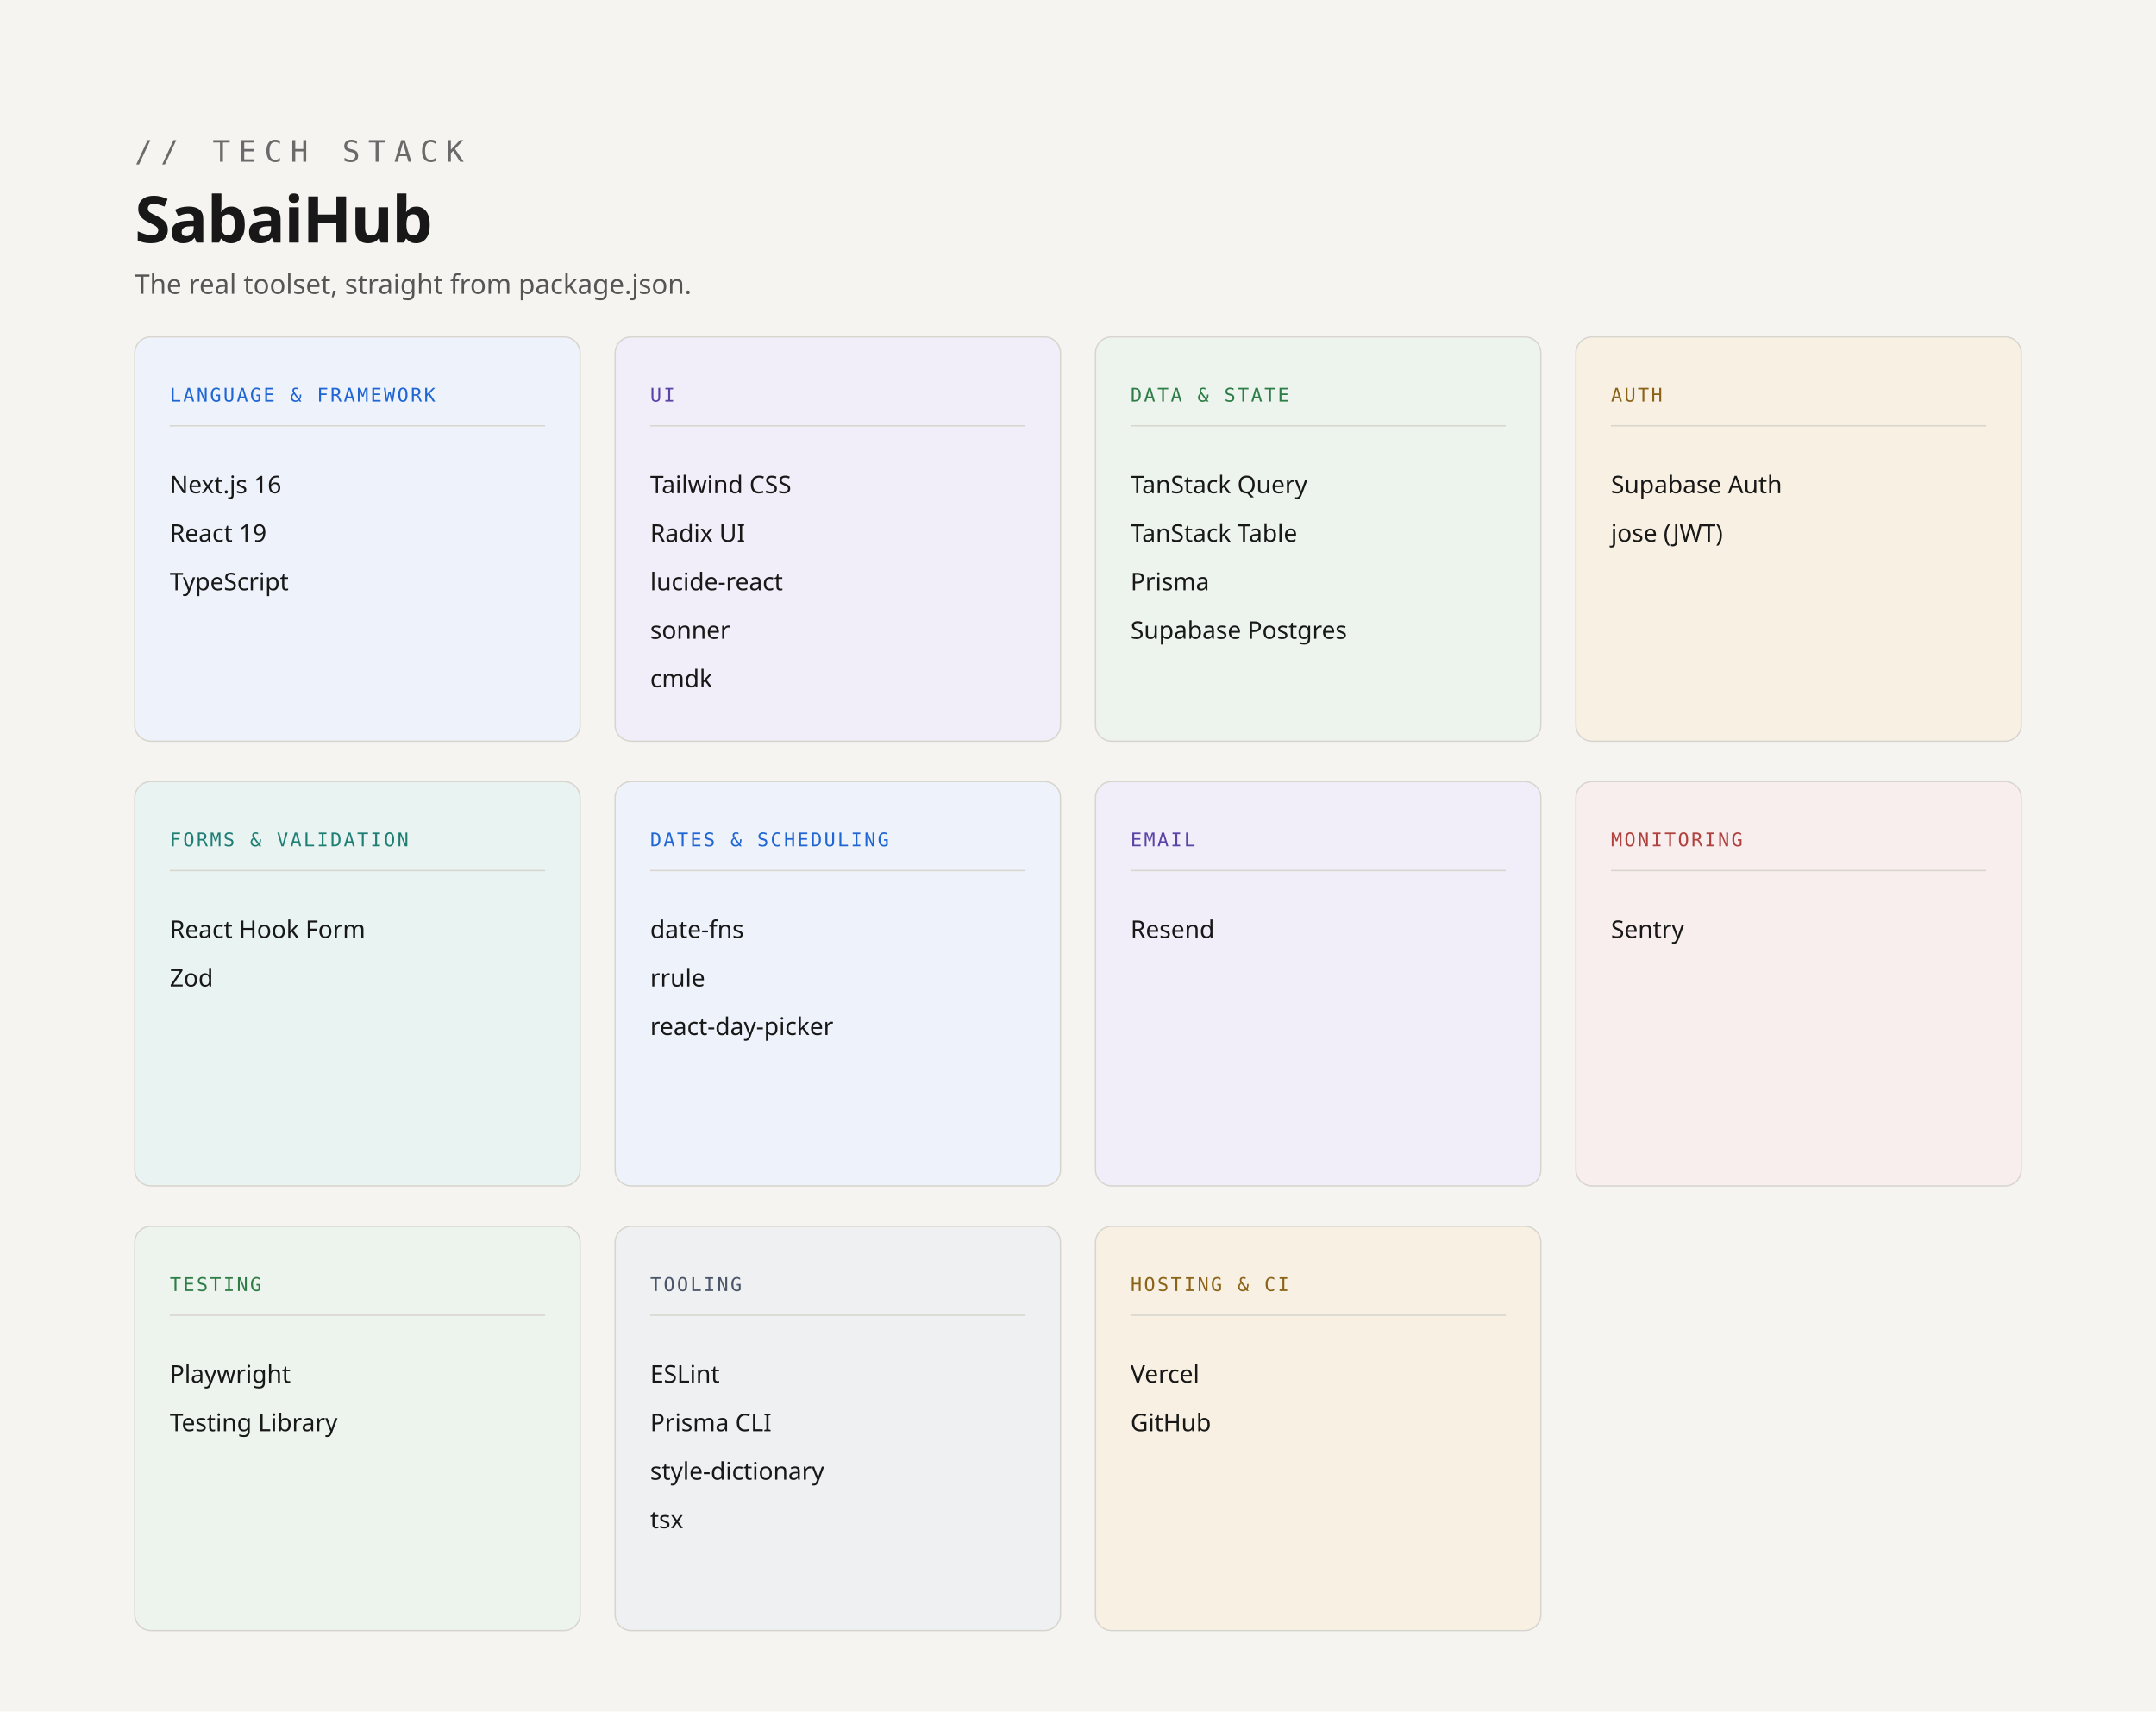
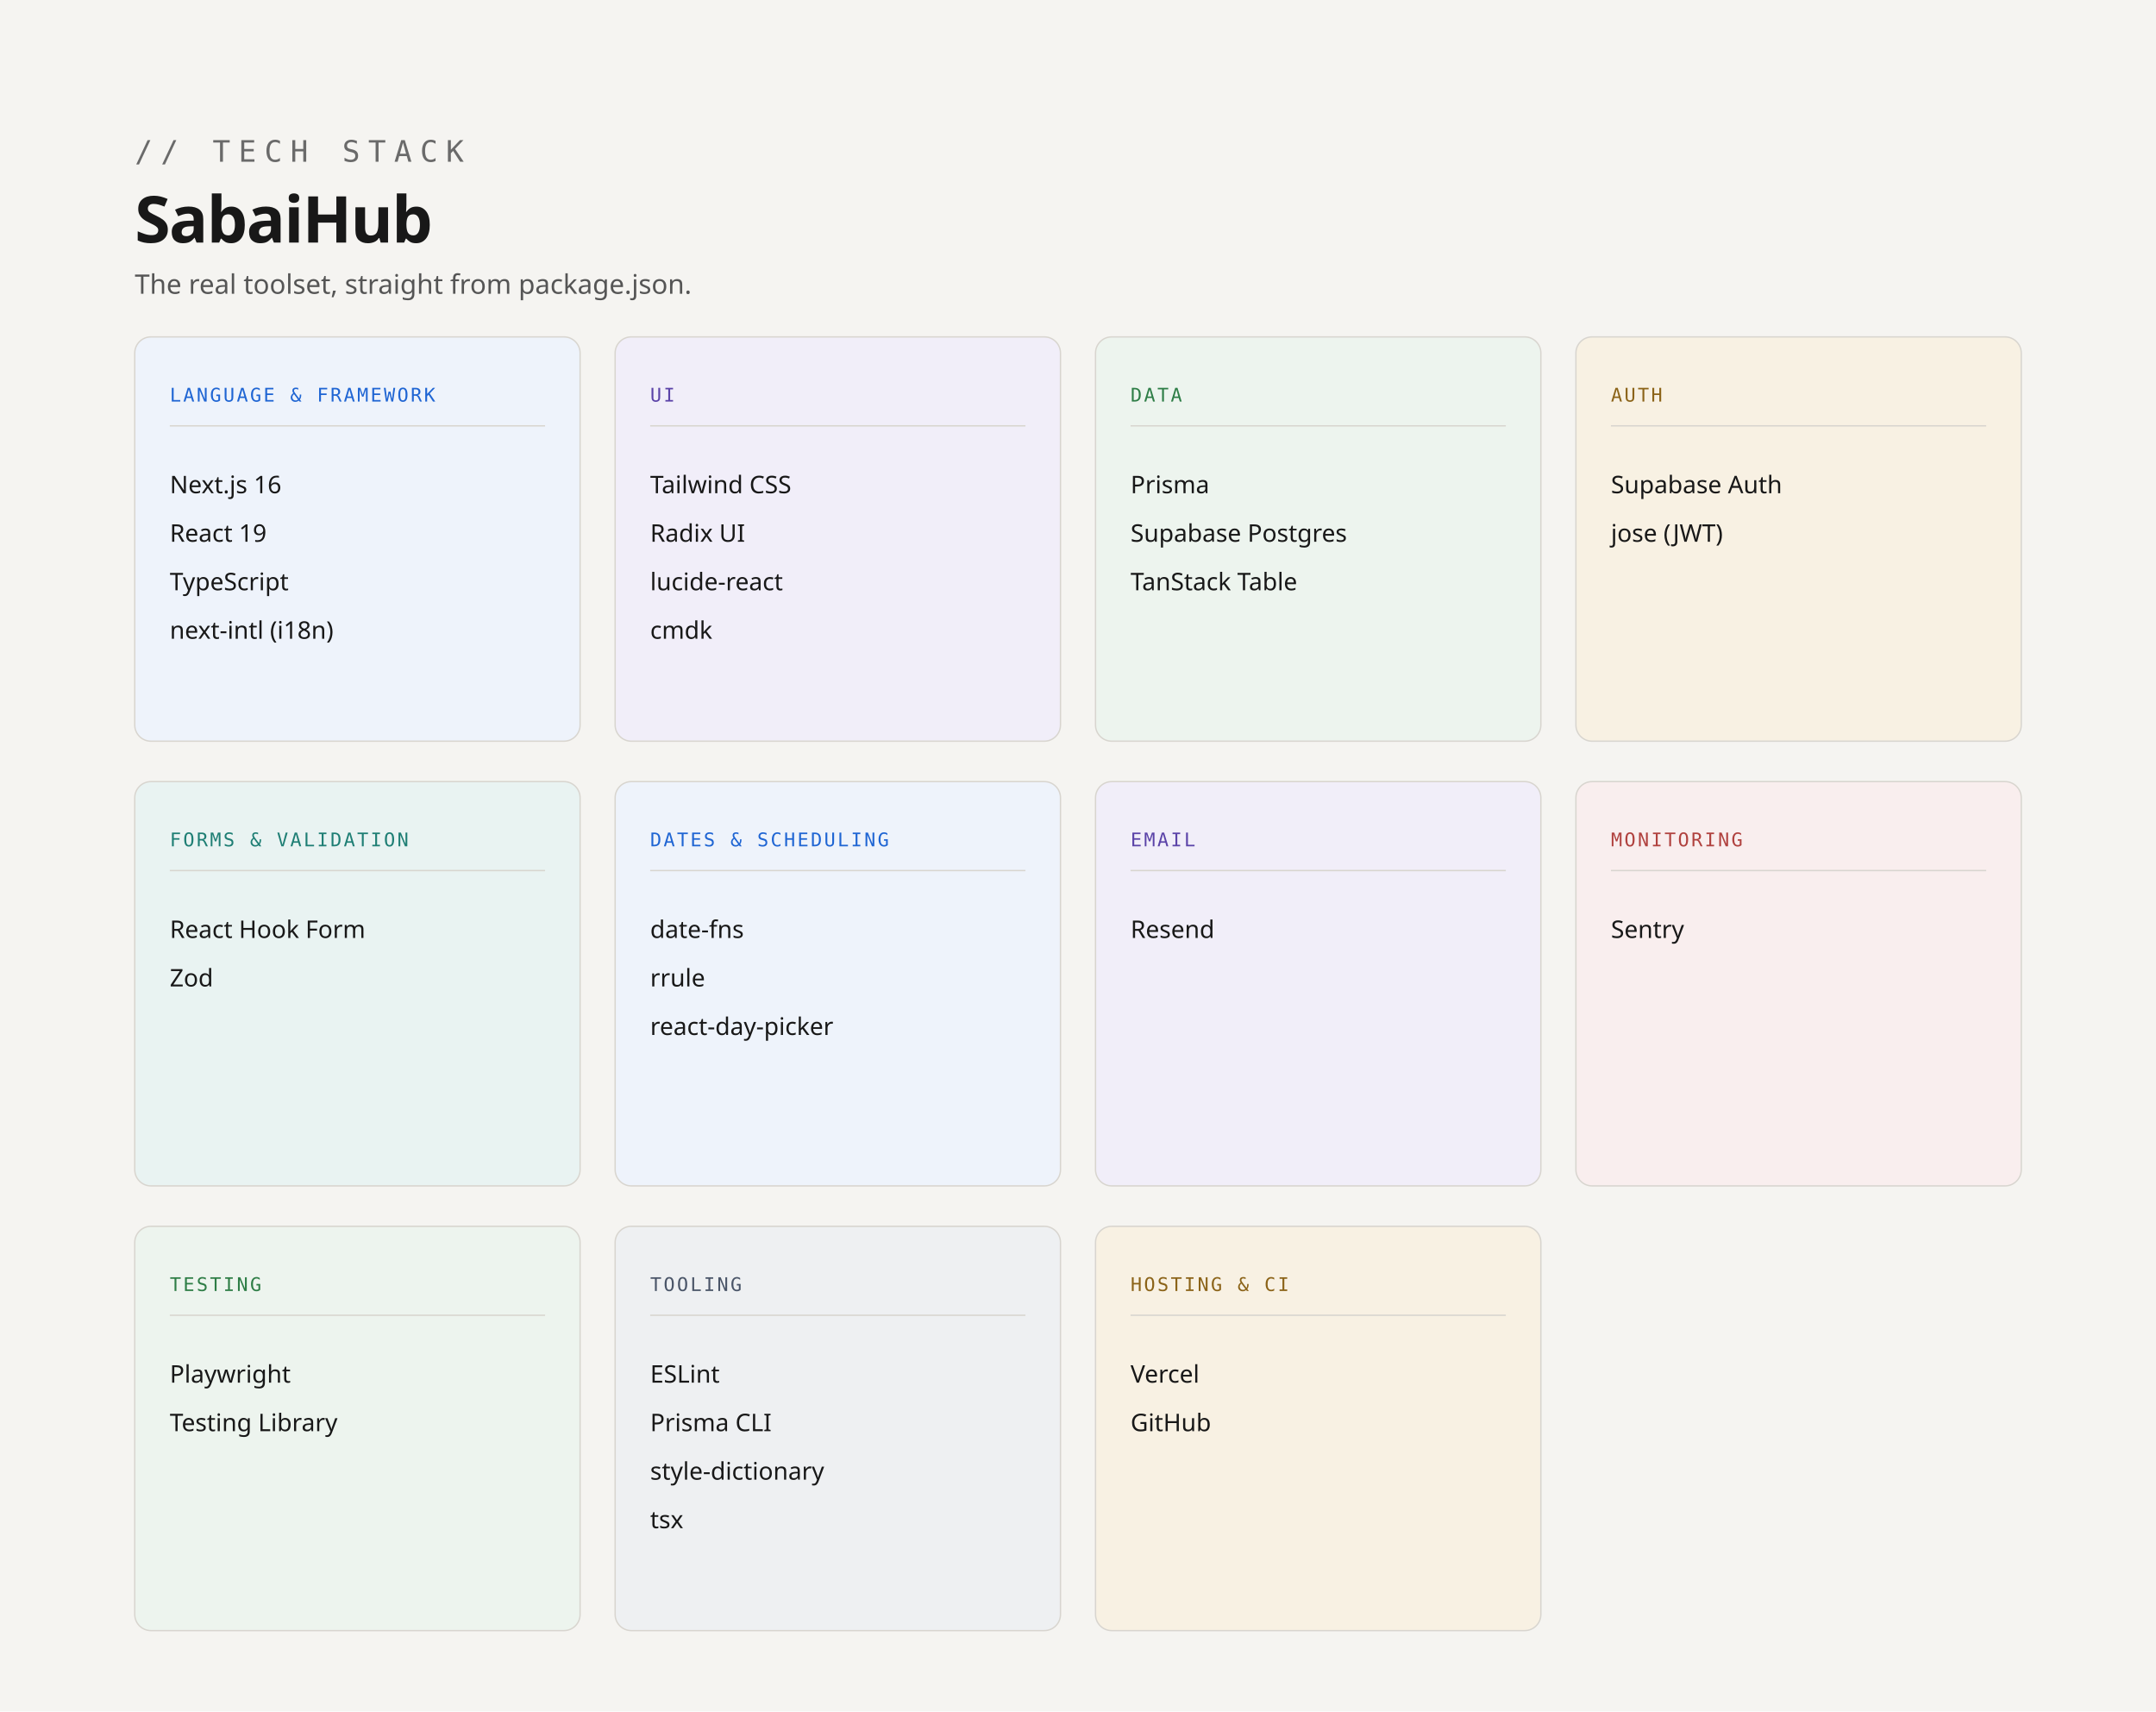
<svg xmlns="http://www.w3.org/2000/svg" viewBox="0 0 1600 1270" width="1600" height="1270" font-family="'Space Grotesk', 'Segoe UI', sans-serif">
  <rect width="1600" height="1270" fill="#F5F4F1" />
  <text x="100" y="120" fill="#6A6A6A" font-family="'JetBrains Mono', monospace" font-size="22" letter-spacing="6">// TECH STACK</text>
  <text x="100" y="180" fill="#181818" font-size="48" font-weight="600" letter-spacing="-1">SabaiHub</text>
  <text x="100" y="218" fill="#555555" font-size="20">The real toolset, straight from package.json.</text>
  <rect x="100" y="250" width="330.5" height="300" rx="12" fill="#EEF3FB" stroke="#D8D5CF" />
  <text x="126" y="298" fill="#1F65D3" font-family="'JetBrains Mono', monospace" font-size="14" letter-spacing="1.5">LANGUAGE &amp; FRAMEWORK</text>
  <line x1="126" y1="316" x2="404.5" y2="316" stroke="#D8D5CF" />
  <text x="126" y="366" fill="#181818" font-size="18" font-family="'Space Grotesk', sans-serif">Next.js 16</text>
  <text x="126" y="402" fill="#181818" font-size="18" font-family="'Space Grotesk', sans-serif">React 19</text>
  <text x="126" y="438" fill="#181818" font-size="18" font-family="'Space Grotesk', sans-serif">TypeScript</text>
+   <text x="126" y="474" fill="#181818" font-size="18" font-family="'Space Grotesk', sans-serif">next-intl (i18n)</text>
  <rect x="456.5" y="250" width="330.5" height="300" rx="12" fill="#F1EEF9" stroke="#D8D5CF" />
  <text x="482.5" y="298" fill="#5B43A8" font-family="'JetBrains Mono', monospace" font-size="14" letter-spacing="1.5">UI</text>
  <line x1="482.5" y1="316" x2="761" y2="316" stroke="#D8D5CF" />
  <text x="482.5" y="366" fill="#181818" font-size="18" font-family="'Space Grotesk', sans-serif">Tailwind CSS</text>
  <text x="482.5" y="402" fill="#181818" font-size="18" font-family="'Space Grotesk', sans-serif">Radix UI</text>
  <text x="482.5" y="438" fill="#181818" font-size="18" font-family="'Space Grotesk', sans-serif">lucide-react</text>
-   <text x="482.5" y="474" fill="#181818" font-size="18" font-family="'Space Grotesk', sans-serif">sonner</text>
-   <text x="482.5" y="510" fill="#181818" font-size="18" font-family="'Space Grotesk', sans-serif">cmdk</text>
+   <text x="482.5" y="474" fill="#181818" font-size="18" font-family="'Space Grotesk', sans-serif">cmdk</text>
  <rect x="813" y="250" width="330.5" height="300" rx="12" fill="#EDF4EE" stroke="#D8D5CF" />
-   <text x="839" y="298" fill="#2E7D46" font-family="'JetBrains Mono', monospace" font-size="14" letter-spacing="1.5">DATA &amp; STATE</text>
+   <text x="839" y="298" fill="#2E7D46" font-family="'JetBrains Mono', monospace" font-size="14" letter-spacing="1.5">DATA</text>
  <line x1="839" y1="316" x2="1117.5" y2="316" stroke="#D8D5CF" />
-   <text x="839" y="366" fill="#181818" font-size="18" font-family="'Space Grotesk', sans-serif">TanStack Query</text>
-   <text x="839" y="402" fill="#181818" font-size="18" font-family="'Space Grotesk', sans-serif">TanStack Table</text>
-   <text x="839" y="438" fill="#181818" font-size="18" font-family="'Space Grotesk', sans-serif">Prisma</text>
-   <text x="839" y="474" fill="#181818" font-size="18" font-family="'Space Grotesk', sans-serif">Supabase Postgres</text>
+   <text x="839" y="366" fill="#181818" font-size="18" font-family="'Space Grotesk', sans-serif">Prisma</text>
+   <text x="839" y="402" fill="#181818" font-size="18" font-family="'Space Grotesk', sans-serif">Supabase Postgres</text>
+   <text x="839" y="438" fill="#181818" font-size="18" font-family="'Space Grotesk', sans-serif">TanStack Table</text>
  <rect x="1169.5" y="250" width="330.5" height="300" rx="12" fill="#F8F1E3" stroke="#D8D5CF" />
  <text x="1195.5" y="298" fill="#8B6318" font-family="'JetBrains Mono', monospace" font-size="14" letter-spacing="1.5">AUTH</text>
  <line x1="1195.5" y1="316" x2="1474" y2="316" stroke="#D8D5CF" />
  <text x="1195.5" y="366" fill="#181818" font-size="18" font-family="'Space Grotesk', sans-serif">Supabase Auth</text>
  <text x="1195.5" y="402" fill="#181818" font-size="18" font-family="'Space Grotesk', sans-serif">jose (JWT)</text>
  <rect x="100" y="580" width="330.5" height="300" rx="12" fill="#E9F3F2" stroke="#D8D5CF" />
  <text x="126" y="628" fill="#1E7E74" font-family="'JetBrains Mono', monospace" font-size="14" letter-spacing="1.5">FORMS &amp; VALIDATION</text>
  <line x1="126" y1="646" x2="404.5" y2="646" stroke="#D8D5CF" />
  <text x="126" y="696" fill="#181818" font-size="18" font-family="'Space Grotesk', sans-serif">React Hook Form</text>
  <text x="126" y="732" fill="#181818" font-size="18" font-family="'Space Grotesk', sans-serif">Zod</text>
  <rect x="456.5" y="580" width="330.5" height="300" rx="12" fill="#EEF3FB" stroke="#D8D5CF" />
  <text x="482.5" y="628" fill="#1F65D3" font-family="'JetBrains Mono', monospace" font-size="14" letter-spacing="1.5">DATES &amp; SCHEDULING</text>
  <line x1="482.5" y1="646" x2="761" y2="646" stroke="#D8D5CF" />
  <text x="482.5" y="696" fill="#181818" font-size="18" font-family="'Space Grotesk', sans-serif">date-fns</text>
  <text x="482.5" y="732" fill="#181818" font-size="18" font-family="'Space Grotesk', sans-serif">rrule</text>
  <text x="482.5" y="768" fill="#181818" font-size="18" font-family="'Space Grotesk', sans-serif">react-day-picker</text>
  <rect x="813" y="580" width="330.5" height="300" rx="12" fill="#F1EEF9" stroke="#D8D5CF" />
  <text x="839" y="628" fill="#5B43A8" font-family="'JetBrains Mono', monospace" font-size="14" letter-spacing="1.5">EMAIL</text>
  <line x1="839" y1="646" x2="1117.5" y2="646" stroke="#D8D5CF" />
  <text x="839" y="696" fill="#181818" font-size="18" font-family="'Space Grotesk', sans-serif">Resend</text>
  <rect x="1169.5" y="580" width="330.5" height="300" rx="12" fill="#F9EEEE" stroke="#D8D5CF" />
  <text x="1195.5" y="628" fill="#B0413E" font-family="'JetBrains Mono', monospace" font-size="14" letter-spacing="1.5">MONITORING</text>
  <line x1="1195.5" y1="646" x2="1474" y2="646" stroke="#D8D5CF" />
  <text x="1195.5" y="696" fill="#181818" font-size="18" font-family="'Space Grotesk', sans-serif">Sentry</text>
  <rect x="100" y="910" width="330.5" height="300" rx="12" fill="#EDF4EE" stroke="#D8D5CF" />
  <text x="126" y="958" fill="#2E7D46" font-family="'JetBrains Mono', monospace" font-size="14" letter-spacing="1.5">TESTING</text>
  <line x1="126" y1="976" x2="404.5" y2="976" stroke="#D8D5CF" />
  <text x="126" y="1026" fill="#181818" font-size="18" font-family="'Space Grotesk', sans-serif">Playwright</text>
  <text x="126" y="1062" fill="#181818" font-size="18" font-family="'Space Grotesk', sans-serif">Testing Library</text>
  <rect x="456.5" y="910" width="330.5" height="300" rx="12" fill="#EEF0F2" stroke="#D8D5CF" />
  <text x="482.5" y="958" fill="#4A5568" font-family="'JetBrains Mono', monospace" font-size="14" letter-spacing="1.5">TOOLING</text>
  <line x1="482.5" y1="976" x2="761" y2="976" stroke="#D8D5CF" />
  <text x="482.5" y="1026" fill="#181818" font-size="18" font-family="'Space Grotesk', sans-serif">ESLint</text>
  <text x="482.5" y="1062" fill="#181818" font-size="18" font-family="'Space Grotesk', sans-serif">Prisma CLI</text>
  <text x="482.5" y="1098" fill="#181818" font-size="18" font-family="'Space Grotesk', sans-serif">style-dictionary</text>
  <text x="482.5" y="1134" fill="#181818" font-size="18" font-family="'Space Grotesk', sans-serif">tsx</text>
  <rect x="813" y="910" width="330.5" height="300" rx="12" fill="#F8F1E3" stroke="#D8D5CF" />
  <text x="839" y="958" fill="#8B6318" font-family="'JetBrains Mono', monospace" font-size="14" letter-spacing="1.5">HOSTING &amp; CI</text>
  <line x1="839" y1="976" x2="1117.5" y2="976" stroke="#D8D5CF" />
  <text x="839" y="1026" fill="#181818" font-size="18" font-family="'Space Grotesk', sans-serif">Vercel</text>
  <text x="839" y="1062" fill="#181818" font-size="18" font-family="'Space Grotesk', sans-serif">GitHub</text>
</svg>
